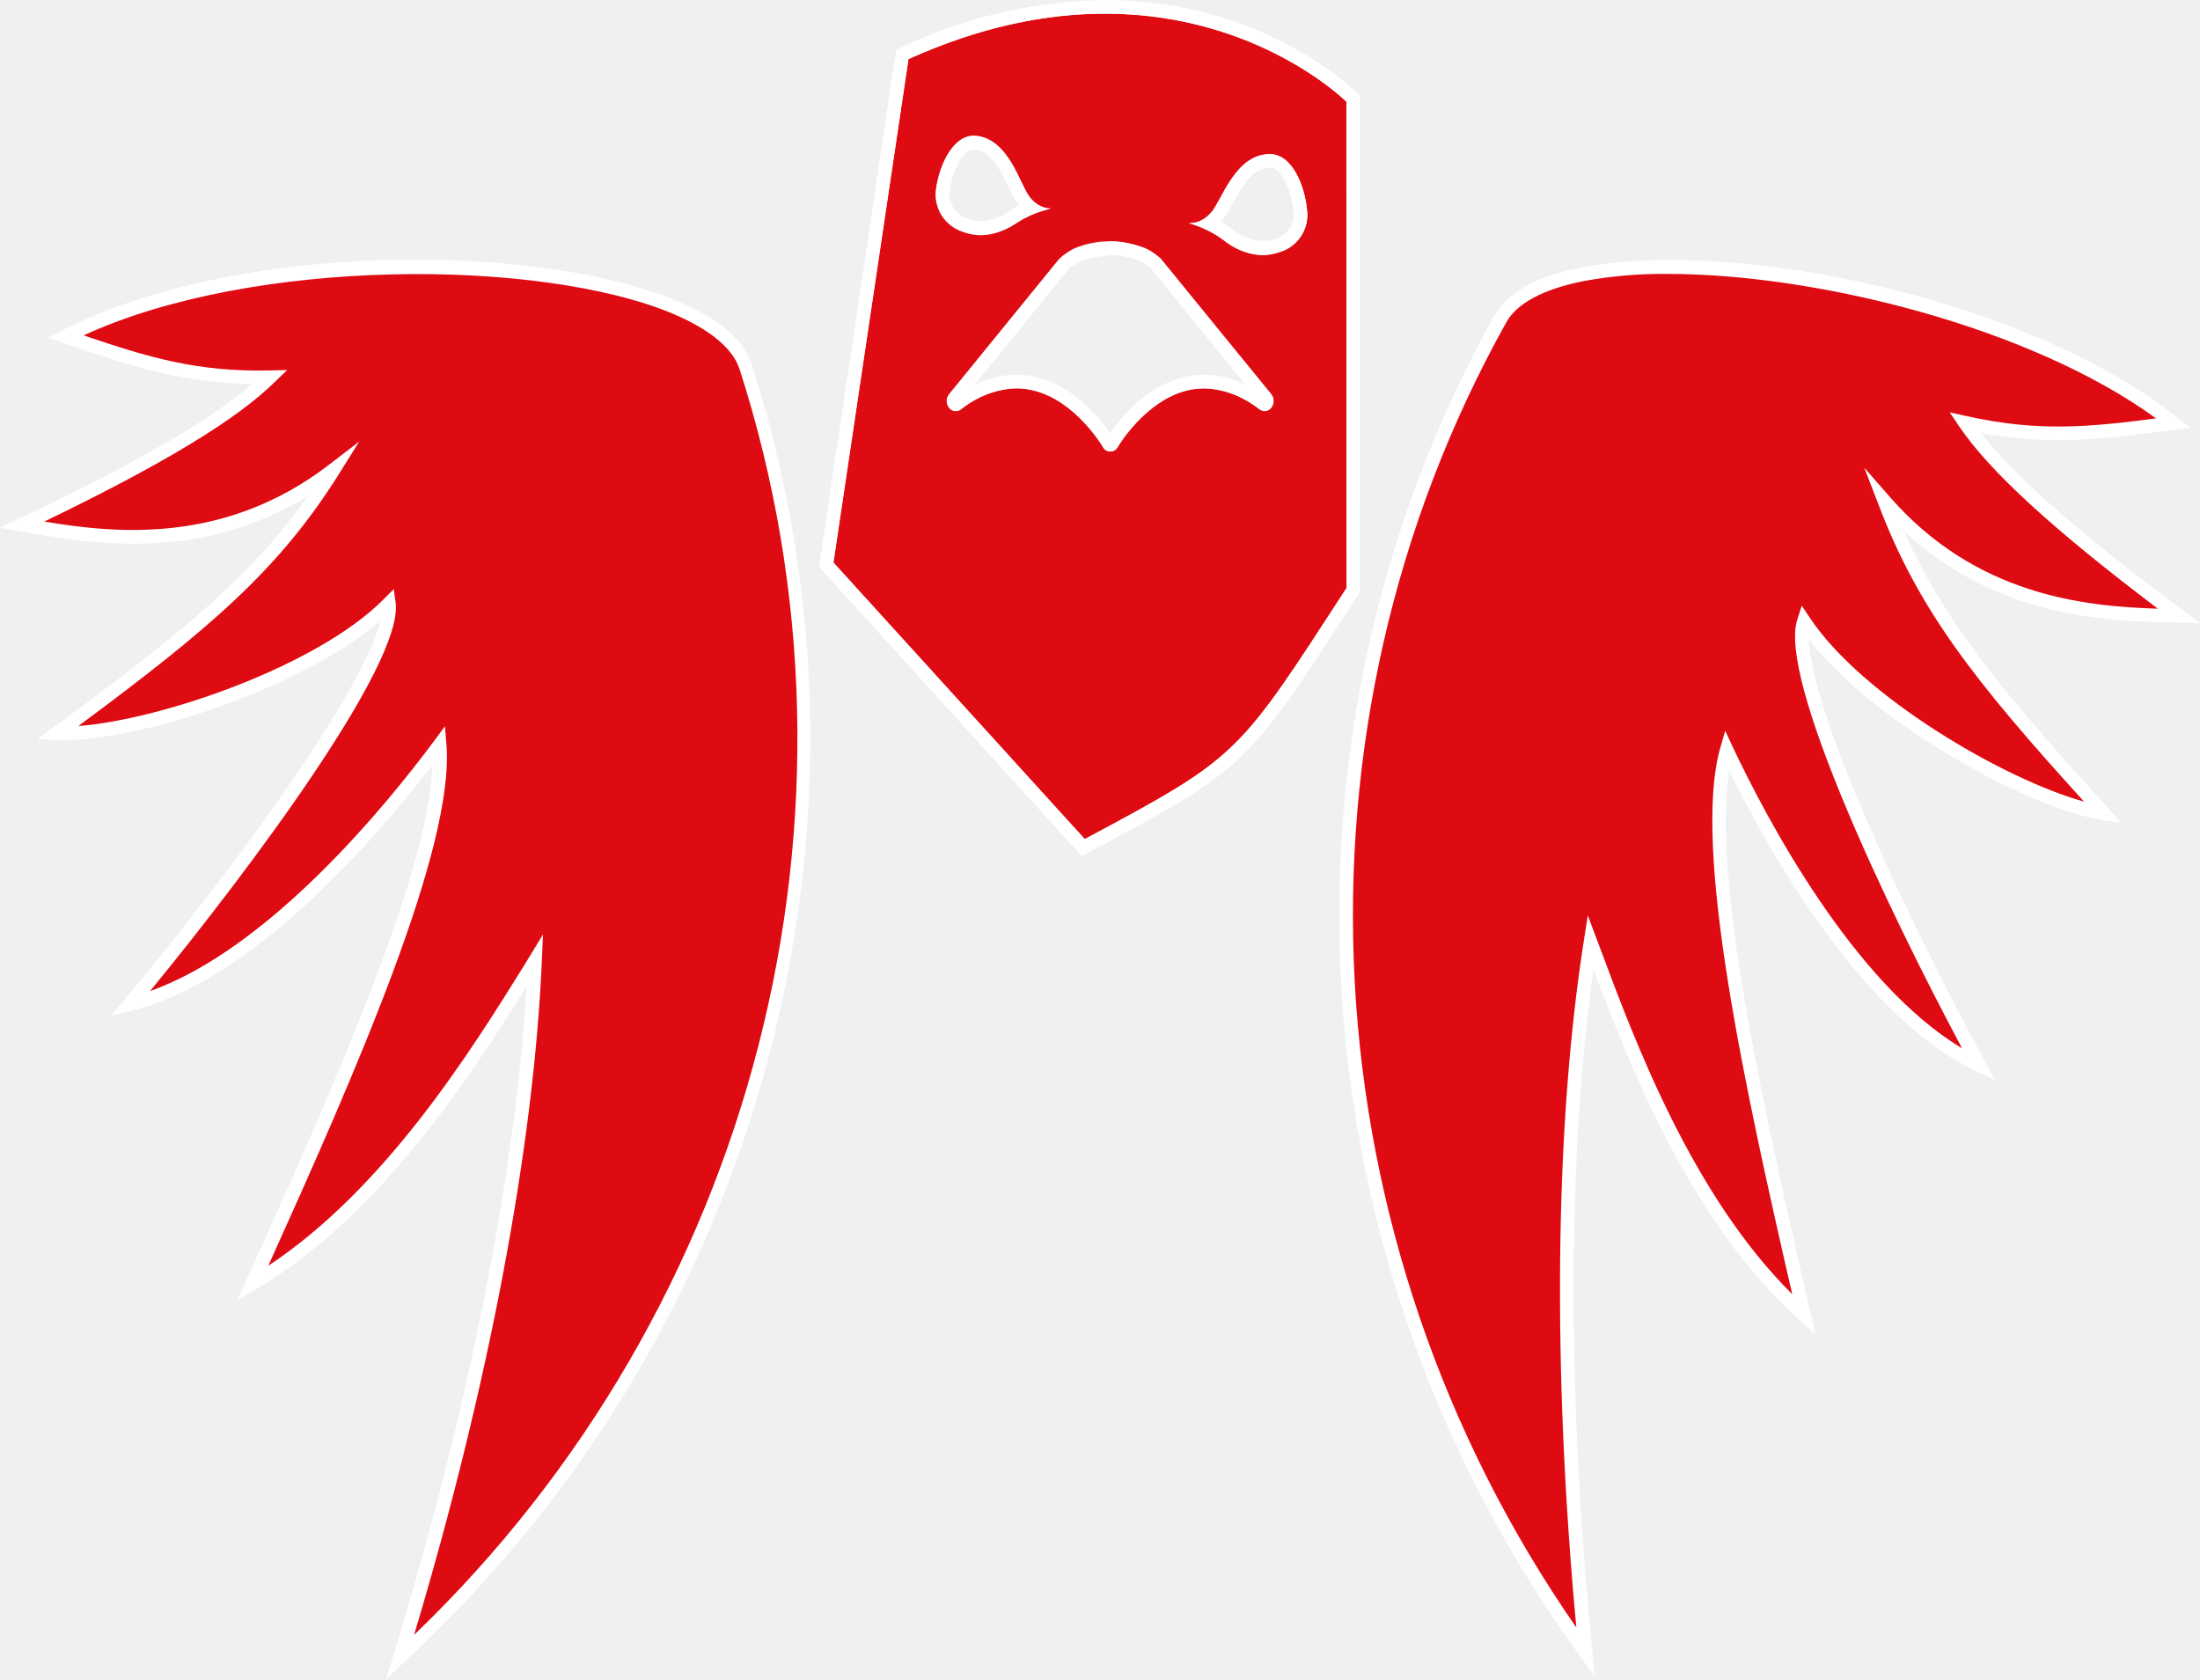
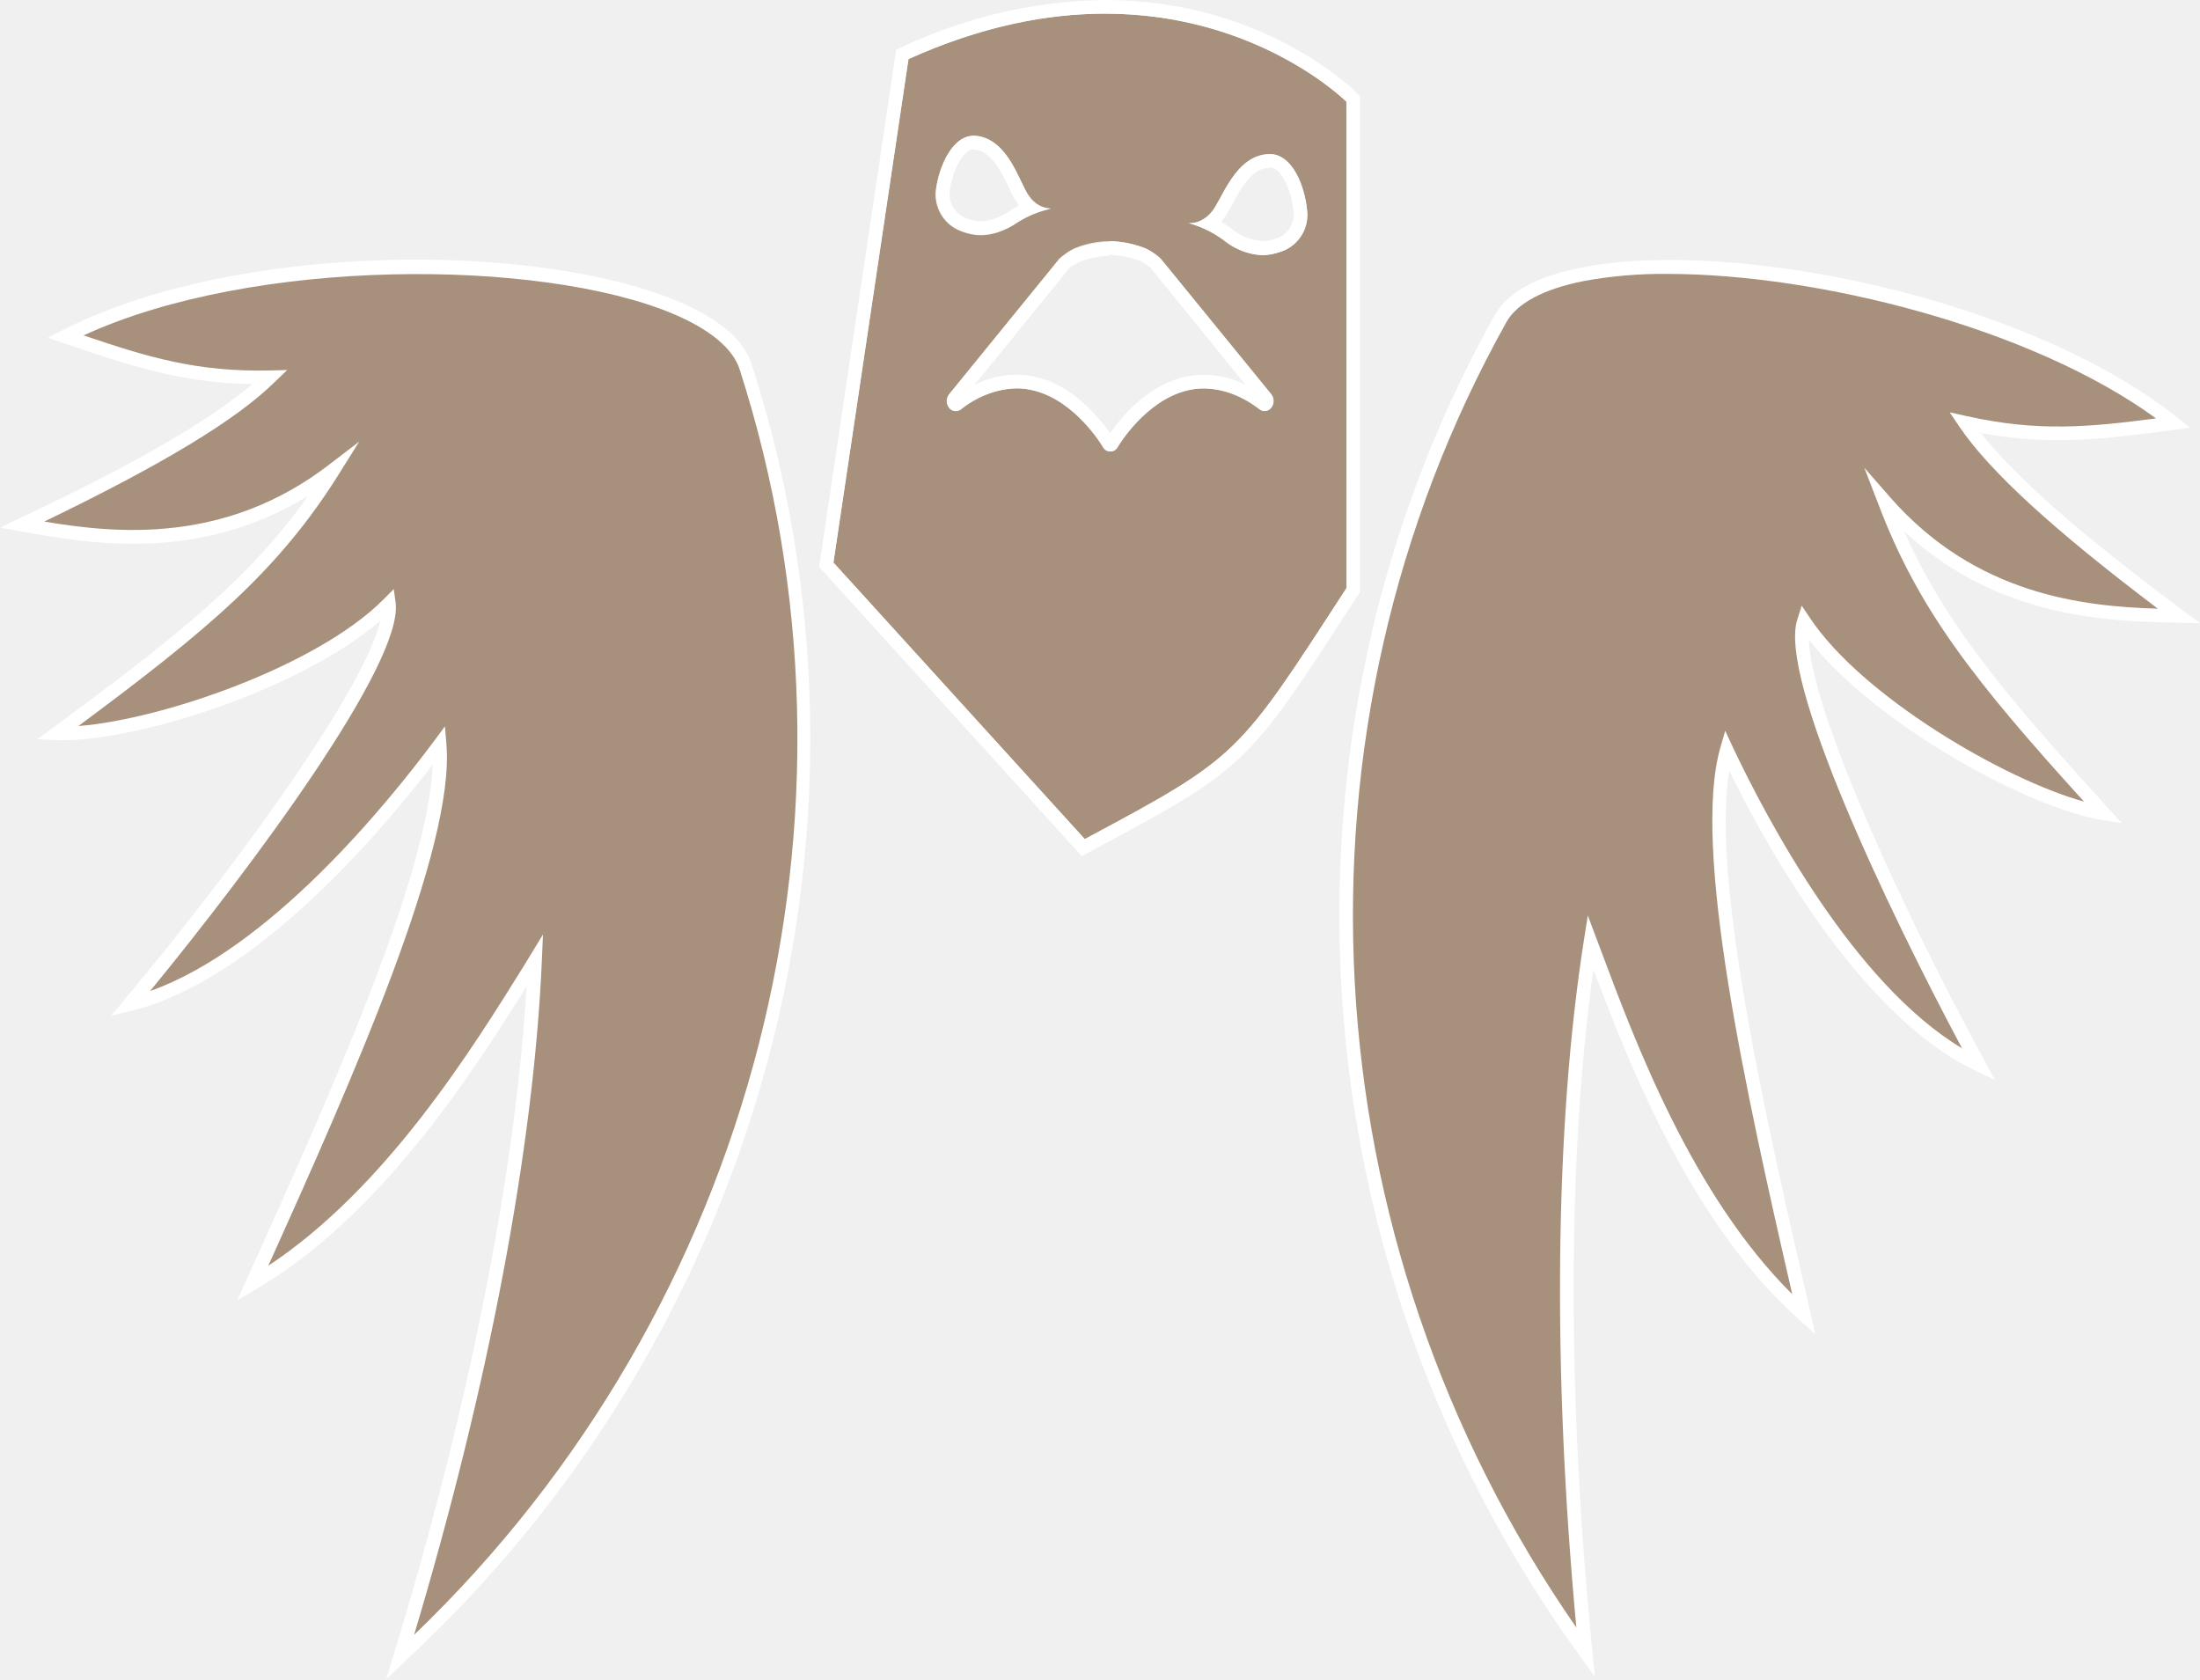
<svg xmlns="http://www.w3.org/2000/svg" viewBox="0 0 322.49 246.18">
  <defs>
-     <style>.cls-1{fill:#df0b13;}.cls-2{fill:#fff;}</style>
+     <style>.cls-1{fill:#a8917c;}.cls-2{fill:#fff;}</style>
  </defs>
  <g id="Layer_2" data-name="Layer 2">
    <g id="Layer_1-2" data-name="Layer 1">
      <path class="cls-1" d="M109.32,53.75c20.21,62.67,4.59,138.2-50.69,189.19,10.92-35.66,18.5-72.62,19.77-102.2C70.26,153.81,56.46,176.69,37,188.12c13.29-29.45,28.63-63.66,27.37-78.93C53,124.47,35.56,143.1,19,147.19,36.64,126.08,57.94,96.74,57,88.5c-10.76,10.81-37.23,19.43-48.62,19C28.48,92.66,39.52,83.88,48.88,68.9c-17,13.08-34.62,10-45.64,8,18.13-8.6,30.21-15.58,36.33-21.6-11.83.25-19.59-2.44-30-6C41.47,33.06,104.1,37.56,109.32,53.75Z" />
      <path class="cls-2" d="M56.59,246.18l1.08-3.53c11-35.9,17.88-70.53,19.53-98.09C68.91,157.87,55.62,178.34,37.49,189l-2.71,1.59,1.3-2.87c12-26.54,26.72-59.19,27.34-75.61C55,123,37.12,143.74,19.28,148.16l-3,.73,1.95-2.34C36,125.33,53.48,100.69,55.75,91c-12.12,10.39-36.61,17.93-47.44,17.48l-2.84-.12,2.29-1.69c18.44-13.55,28.92-22,37.41-34-16,9.89-32.15,7-42.1,5.22L0,77.34,2.82,76c17-8,27.94-14.38,34.17-19.7-10.49-.16-18-2.73-27.36-5.91L7,49.5l2.11-1.07c25.41-13,69.29-13,90.08-4.34,6.15,2.55,9.86,5.7,11,9.35,21.62,67.05,1.62,141.73-51,190.23Zm23-109.2-.16,3.8c-1.18,27.42-7.81,62.4-18.73,98.86,50-48,68.7-120.44,47.69-185.59h0c-1-3-4.39-5.83-9.89-8.12-19.41-8.06-61.36-8.24-86.24,3.23,9.32,3.16,16.54,5.39,27.32,5.14l2.52-.06L40.27,56c-5.63,5.54-16.4,12.06-33.78,20.45,10.67,1.79,26.58,3.33,41.78-8.36l4.39-3.37-2.94,4.7c-8.84,14.14-19.11,22.82-38.23,37,12.13-.92,35-8.75,44.77-18.6l1.46-1.47L58,88.38c1.07,9-21.22,38.86-36,56.89,17.53-6.21,34.78-27.44,41.64-36.67l1.58-2.13.22,2.64c1.25,15.18-13.56,48.6-26.11,76.42,17.21-11.38,29.8-31.64,37.49-44Z" />
      <path class="cls-1" d="M318.59,62c-10.87,1.42-19,2.53-30.56,0,4.82,7.11,15.29,16.33,31.37,28.33-11.19-.23-29-.65-43.17-16.83,6.23,16.53,15.32,27.31,32.15,45.78-11.27-1.77-35.51-15.44-43.94-28.15C261.86,99,277,132,290.08,156.1c-15.39-7.26-28.83-28.95-37-46.17-4.23,14.72,4.07,51.28,11.31,82.78-16.85-15.05-25.87-40.19-31.28-54.61-4.58,29.26-4.42,67-.73,104.09-44.16-60.87-44.61-138-12.46-195.46C228.25,31.88,290.55,39.79,318.59,62Z" />
      <path class="cls-2" d="M233.79,245.77l-2.18-3c-42-57.91-46.92-135-12.53-196.54,1.88-3.35,6.13-5.71,12.66-7,22.09-4.38,65.11,4.27,87.47,22l1.85,1.47-2.7.35c-9.79,1.29-17.68,2.32-28,.42,5.05,6.45,14.57,14.8,29.62,26l2.5,1.86-3.11-.06c-10.11-.21-26.46-.54-40.26-13.4,6,13.46,14.59,23.76,30,40.68l1.92,2.1-2.81-.44c-10.72-1.69-33.24-13.9-43.08-26.47.33,10,12.65,37.57,25.82,61.85l1.45,2.69-2.76-1.3c-16.61-7.84-30.1-31.7-36.17-44-2.63,16.21,5.4,51.13,11.92,79.51l.71,3.07-2.35-2.1c-15.68-14-24.67-36.69-30.19-51.37-3.8,27.35-3.87,62.66-.15,100ZM244.46,40.15a64.15,64.15,0,0,0-12.33,1.05c-5.84,1.16-9.75,3.24-11.3,6C187.41,107,191.52,181.64,231.07,238.56c-3.53-37.9-3.15-73.5,1.09-100.61l.59-3.76,1.88,5c5.09,13.63,13.46,36,28.09,50.52C255.89,160,248,124.29,252.16,109.66l.73-2.55L254,109.5c4.92,10.41,17.65,34.62,33.61,44.16-11-20.6-27-54.24-24.14-62.88l.64-2,1.15,1.72c7.66,11.58,28.52,23.76,40.23,27-16-17.62-24.33-28.15-30.21-43.76l-2-5.18L277,72.81c12.6,14.45,28.5,16.08,39.31,16.41-15.39-11.64-24.67-20.15-29.1-26.69l-1.41-2.09,2.46.55c10.53,2.35,18,1.61,27.79.34C297.74,48,266.41,40.15,244.46,40.15Z" />
      <path class="cls-1" d="M197.36,14.92S173.08-9.36,133.15,8.66l-11,73.8L159,123c22.72-12.14,22.39-12.18,38.38-36.81ZM137.21,27.64c.48-3.42,2.49-7.95,5.76-7.69,5,.4,6.54,7.2,7.94,8.92s2.83,1.77,3.13,1.74a15,15,0,0,0-4.89,2c-2.61,1.72-5.22,2.45-8.12,1.34A5.73,5.73,0,0,1,137.21,27.64Zm49.13,32.12a1.18,1.18,0,0,1-1.68.26c-3.58-2.68-7.14-3.61-10.6-2.81-6.25,1.46-10.22,8.24-10.26,8.29a1.2,1.2,0,0,1-2.16,0s-4-6.83-10.26-8.29c-3.46-.82-7,.13-10.6,2.81a1.18,1.18,0,0,1-1.68-.26,1.61,1.61,0,0,1,0-1.95L155.22,38l.12-.13a6.49,6.49,0,0,1,.84-.67,7.32,7.32,0,0,1,1.35-.81,13.32,13.32,0,0,1,10.27,0,7.78,7.78,0,0,1,1.49.86,7.59,7.59,0,0,1,.81.66l.12.13L186.3,57.81A1.61,1.61,0,0,1,186.34,59.76ZM187.4,37c-3,.93-5.66,0-8.22-1.95a15.55,15.55,0,0,0-4.94-2.38c.21,0,1.67.27,3.32-1.56,1.51-1.64,3.43-8.48,8.55-8.53,3.35,0,5.17,4.74,5.49,8.26A5.68,5.68,0,0,1,187.4,37Z" />
      <path class="cls-2" d="M162,2c22.48,0,35.4,12.92,35.4,12.92V86.18c-16,24.63-15.66,24.67-38.38,36.81L122.18,82.46l11-73.8C144,3.78,153.62,2,162,2m0-2V0h0a72.07,72.07,0,0,0-29.63,6.83l-1,.45-.16,1.08-11,73.8-.14.94.64.7,36.81,40.53,1.05,1.15,1.37-.73c22.64-12.1,22.93-12.54,38-35.8l1.1-1.69.32-.49V14.09l-.59-.59C198.22,13,185,0,162,0Z" />
      <path class="cls-2" d="M186.14,22.55v2c1.7,0,3.19,3.39,3.47,6.44a3.73,3.73,0,0,1-2.8,4.06,5.59,5.59,0,0,1-1.73.28,7.88,7.88,0,0,1-4.69-1.91,15,15,0,0,0-1.41-.94l.05,0a13.06,13.06,0,0,0,1.59-2.51c1.58-2.93,3.09-5.35,5.51-5.37v-2m0,0h0c-5.12.05-7.05,6.89-8.56,8.53a4,4,0,0,1-2.94,1.58,1.71,1.71,0,0,1-.4,0,15.94,15.94,0,0,1,5,2.39,9.73,9.73,0,0,0,5.9,2.32A7.69,7.69,0,0,0,187.4,37a5.67,5.67,0,0,0,4.2-6.16c-.32-3.5-2.13-8.25-5.46-8.25Z" />
      <path class="cls-2" d="M142.71,21.93h.1c2.34.19,3.7,2.66,5.11,5.62a13.06,13.06,0,0,0,1.44,2.57v0a14,14,0,0,0-1.33.78,7.81,7.81,0,0,1-4.25,1.53,5.81,5.81,0,0,1-2-.39,3.79,3.79,0,0,1-2.55-4.16c.39-2.83,1.94-6,3.52-6m0-2c-3.12,0-5,4.38-5.5,7.71a5.74,5.74,0,0,0,3.82,6.3,7.69,7.69,0,0,0,2.76.52,9.76,9.76,0,0,0,5.36-1.86,15.13,15.13,0,0,1,4.89-2h-.18a3.94,3.94,0,0,1-3-1.74c-1.4-1.72-3-8.52-7.94-8.93Z" />
      <path class="cls-2" d="M162.68,37.36a14.49,14.49,0,0,1,4.37.86,5.55,5.55,0,0,1,1.1.65,4.56,4.56,0,0,1,.53.43l0,0L182.58,56.4a14,14,0,0,0-6.11-1.47,12.7,12.7,0,0,0-2.87.33c-5.48,1.28-9.34,6-10.88,8.24-1.53-2.2-5.39-7-10.88-8.24a12.27,12.27,0,0,0-2.89-.34,13.81,13.81,0,0,0-6.09,1.48l13.87-17.07,0,0a4.81,4.81,0,0,1,.52-.41l.06,0,.06,0a4.74,4.74,0,0,1,.91-.56,14.3,14.3,0,0,1,4.38-.89m0-2a16.59,16.59,0,0,0-5.15,1,7.32,7.32,0,0,0-1.35.81,6.49,6.49,0,0,0-.84.67l-.12.13L139.14,57.81a1.61,1.61,0,0,0,0,1.95,1.25,1.25,0,0,0,1,.5,1.19,1.19,0,0,0,.71-.24,13.66,13.66,0,0,1,8.17-3.1,10.49,10.49,0,0,1,2.43.29c6.26,1.46,10.22,8.24,10.26,8.29a1.2,1.2,0,0,0,2.16,0s4-6.83,10.26-8.29a10.37,10.37,0,0,1,2.41-.28A13.64,13.64,0,0,1,184.66,60a1.19,1.19,0,0,0,.71.24,1.25,1.25,0,0,0,1-.5,1.61,1.61,0,0,0,0-1.95L170.22,38l-.12-.13a7.59,7.59,0,0,0-.81-.66,7.78,7.78,0,0,0-1.49-.86,16.45,16.45,0,0,0-5.12-1Z" />
    </g>
  </g>
</svg>
